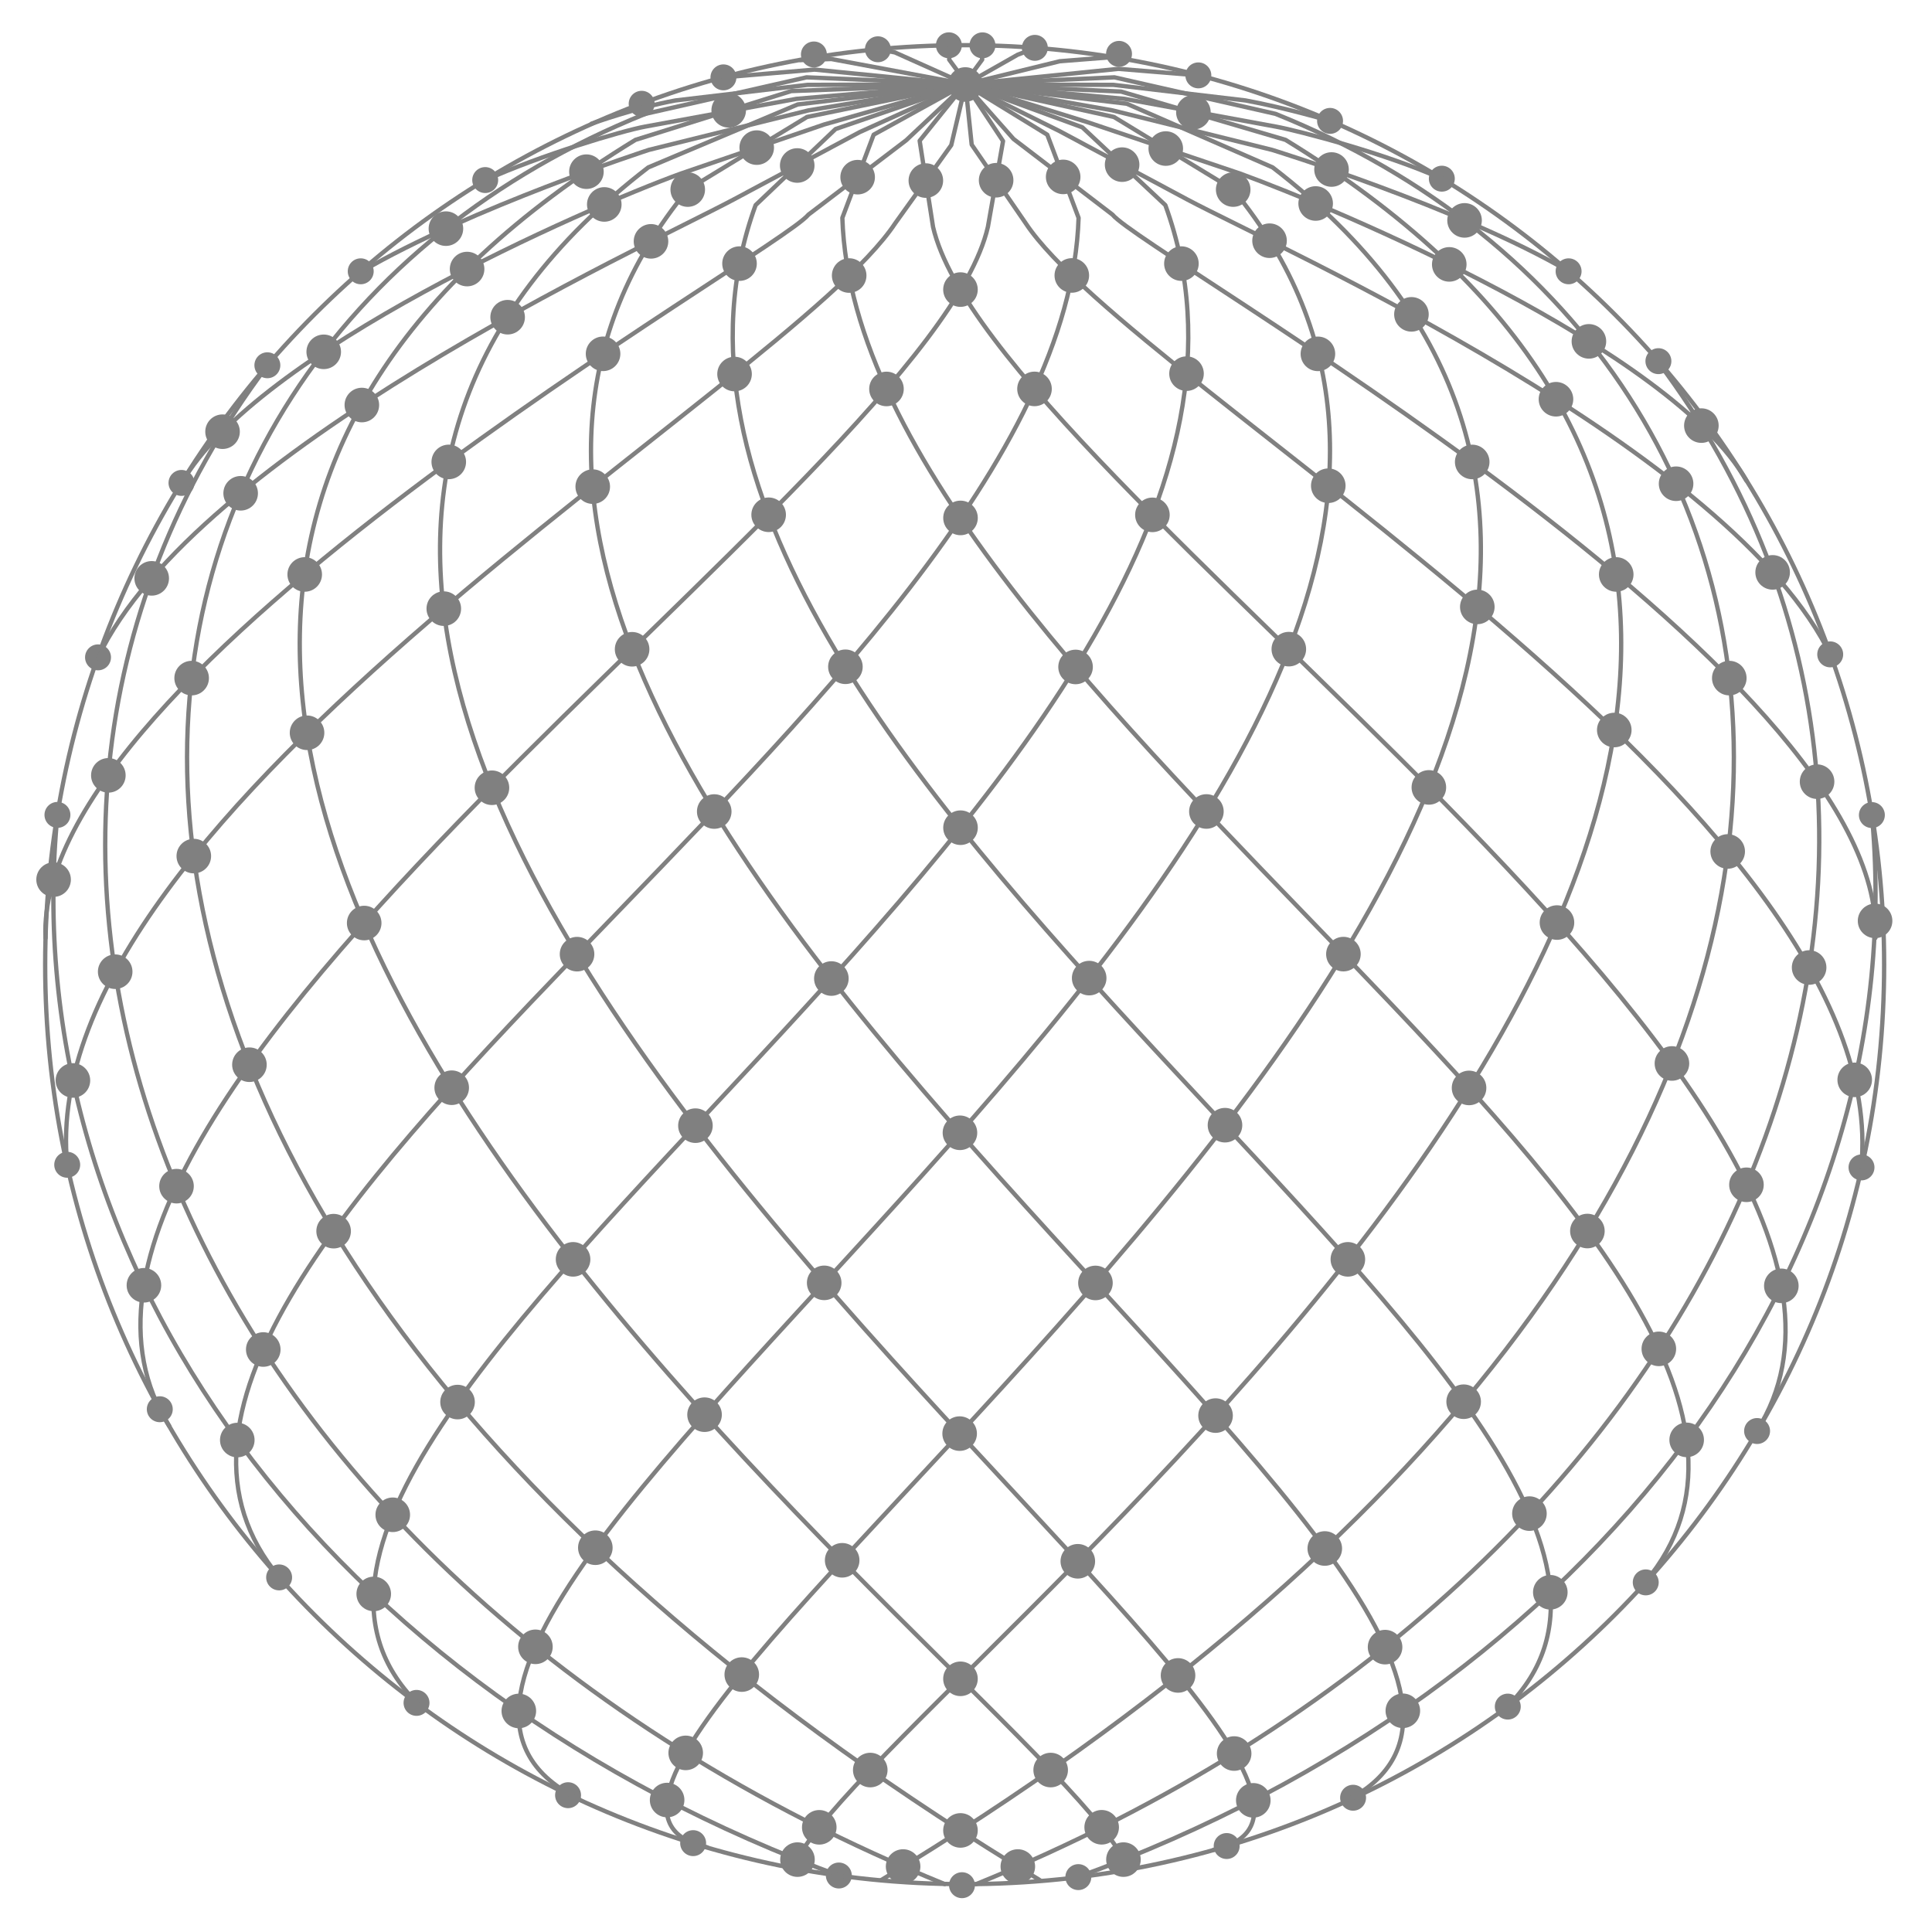
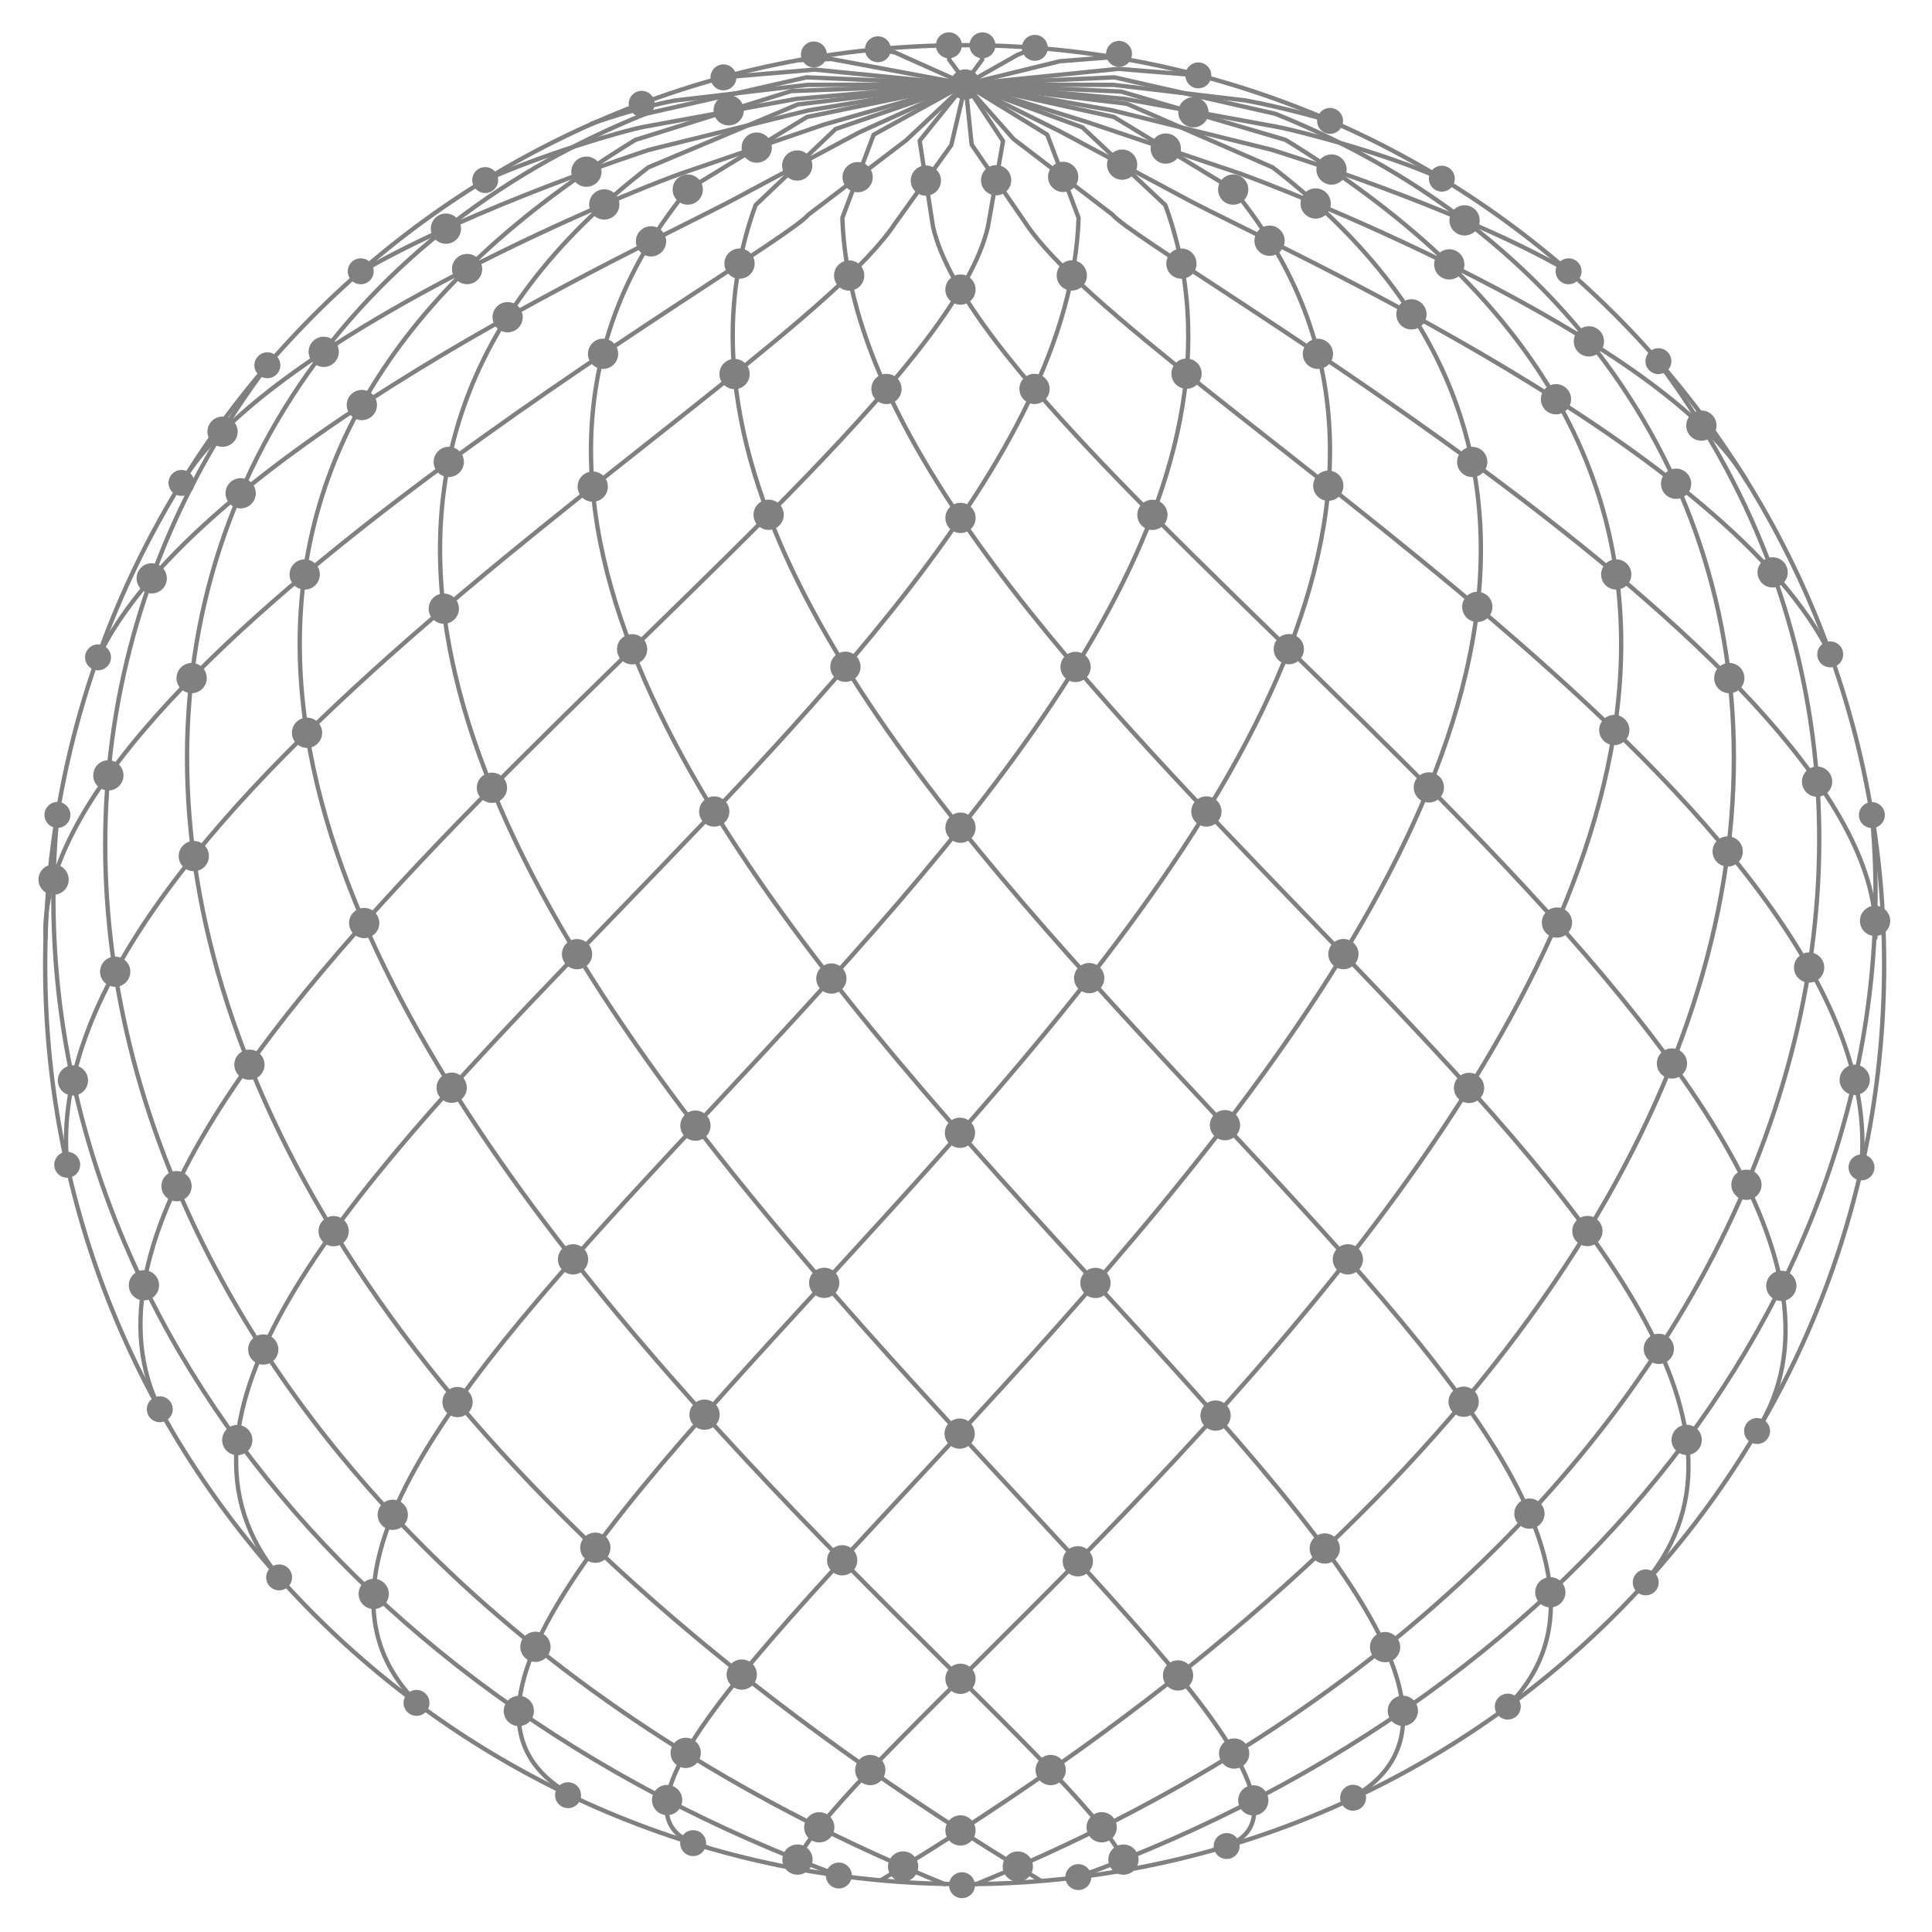
<svg xmlns="http://www.w3.org/2000/svg" width="100%" height="100%" viewBox="-10 -10 447 447">
  <style>
        svg {
            stroke-linecap: round;
            stroke-linejoin: round;
        }

        .bg-sphere,
        .line {
            fill: none;
            stroke: grey;
            stroke-width: 1px;
        }

        .dot {
            fill: grey;
            stroke: none;
-             r: 4px;
+             r: 3.5px;
        }

        .dot-circle {
            fill: grey;
            r: 3px;
        }
    </style>
  <circle class="bg-sphere" cx="213.189" cy="213.189" r="212.739" />
  <g id="dots-circle">
    <circle class="dot dot-circle" cx="209.54" cy="0.48" r="4" />
    <circle class="dot dot-circle" cx="217.31" cy="0.49" r="4" />
    <circle class="dot dot-circle" cx="193.12" cy="1.40" r="4" />
    <circle class="dot dot-circle" cx="229.43" cy="1.07" r="4" />
    <circle class="dot dot-circle" cx="178.309" cy="2.601" r="4" />
    <circle class="dot dot-circle" cx="248.906" cy="2.465" r="4" />
    <circle class="dot dot-circle" cx="267.26" cy="7.44" r="4" />
    <circle class="dot dot-circle" cx="157.38" cy="7.90" r="4" />
    <circle class="dot dot-circle" cx="138.46" cy="14.01" r="4" />
    <circle class="dot dot-circle" cx="297.73" cy="17.97" r="4" />
    <circle class="dot dot-circle" cx="323.59" cy="31.34" r="4" />
    <circle class="dot dot-circle" cx="102.26" cy="31.66" r="4" />
    <circle class="dot dot-circle" cx="73.46" cy="52.77" r="4" />
    <circle class="dot dot-circle" cx="352.92" cy="52.77" r="4" />
    <circle class="dot dot-circle" cx="373.70" cy="73.56" r="4" />
    <circle class="dot dot-circle" cx="51.86" cy="74.51" r="4" />
    <circle class="dot dot-circle" cx="31.99" cy="101.73" r="4" />
    <circle class="dot dot-circle" cx="413.45" cy="141.40" r="4" />
    <circle class="dot dot-circle" cx="12.68" cy="142.09" r="4" />
    <circle class="dot dot-circle" cx="3.29" cy="178.54" r="4" />
    <circle class="dot dot-circle" cx="423.09" cy="178.58" r="4" />
    <circle class="dot dot-circle" cx="5.55" cy="259.49" r="4" />
    <circle class="dot dot-circle" cx="420.69" cy="260.10" r="4" />
    <circle class="dot dot-circle" cx="26.97" cy="316.05" r="4" />
    <circle class="dot dot-circle" cx="396.53" cy="321.09" r="4" />
    <circle class="dot dot-circle" cx="54.58" cy="354.96" r="4" />
    <circle class="dot dot-circle" cx="370.77" cy="356.11" r="4" />
    <circle class="dot dot-circle" cx="86.37" cy="383.99" r="4" />
    <circle class="dot dot-circle" cx="338.85" cy="384.85" r="4" />
    <circle class="dot dot-circle" cx="121.432" cy="405.349" r="4" />
    <circle class="dot dot-circle" cx="303.061" cy="405.937" r="4" />
    <circle class="dot dot-circle" cx="150.37" cy="416.44" r="4" />
    <circle class="dot dot-circle" cx="273.81" cy="417.11" r="4" />
    <circle class="dot dot-circle" cx="184.08" cy="423.93" r="4" />
    <circle class="dot dot-circle" cx="239.49" cy="424.30" r="4" />
    <circle class="dot dot-circle" cx="212.574" cy="426.171" r="4" />
  </g>
  <g id="lines-left">
    <path class="line" d="M213.392,9.547L210.088,23.578L197.135,41.641C172.227,79.342 -2.6,177.654 5.553,259.491" />
    <path class="line" d="M213.397,9.555L222.071,22.643L218.564,42.509C204.832,101.764 -18.553,244.878 29.171,319.947" />
    <path class="line" d="M213.382,9.557L232.304,21.165L239.548,40.401C236.03,151.315 -6.997,281.313 54.636,354.912" />
    <path class="line" d="M213.33,9.533L240.418,19.459L259.619,37.456C306.985,167.544 19.992,317.01 86.419,383.928" />
    <path class="line" d="M275.317,33.86C387.513,170.586 37.27,363.729 123.951,406.221" />
    <path class="line" d="M213.515,9.57L250.683,13.998L284.442,28.728C463.467,166.493 80.603,401.483 153.597,417.406" />
    <path class="line" d="M213.365,9.545L249.384,11.186L287.428,22.361C509.433,158.259 186.167,384.186 173.736,422.053" />
    <path class="line" d="M213.362,9.527L176.81,9.635L146.268,13.241C137.239,14.883 126.852,18.627 126.852,18.627" />
    <path class="line" d="M213.371,9.448L247.835,7.892L285.105,16.339C425.471,72.755 455.613,266.93 193.881,424.985" />
    <path class="line" d="M373.569,73.672C459.092,187.346 394.07,353.413 215.871,425.912" />
    <path class="line" d="M239.486,424.248C358.902,380.813 433.323,281.63 422.983,177.415" />
    <path class="line" d="M0.537,207.004C-2.348,144.969 169.323,49.034 177.056,39.651L199.655,22.458L213.396,9.538" />
    <path class="line" d="M12.628,142.202C35.425,94.31 138.268,47.57 159.649,36.205L188.895,20.571L213.363,9.506" />
    <path class="line" d="M32.043,101.76C49.356,71.385 125.525,38.16 147.499,30.168L180.67,18.807L213.344,9.499" />
    <path class="line" d="M73.556,52.88C98.977,38.041 140.133,24.676 140.133,24.676L177.092,15.528L213.368,9.532" />
    <path class="line" d="M213.351,9.522L174.27,12.87L139.203,19.303C134.015,20.256 114.988,25.907 102.284,31.692" />
    <path class="line" d="M213.321,9.562L178.455,6.102L157.209,7.915" />
    <path class="line" d="M213.29,9.437L182.352,3.659L175.185,3.906" />
    <path class="line" d="M213.313,9.415L197.034,2.124L192.757,1.33" />
    <path class="line" d="M213.47,9.054L209.6,3.784L209.914,0.616" />
    <path class="line" d="M275.317,33.86L247.727,17.064L213.35,9.489" />
  </g>
  <g id="lines-right">
    <path class="line" d="M213.372,9.585L214.815,23.465L227.305,41.641C252.213,79.342 428.783,178.245 420.629,260.082" />
    <path class="line" d="M213.242,9.564L202.778,22.568L205.876,42.509C219.608,101.764 444.198,245.986 396.474,321.055" />
    <path class="line" d="M213.305,9.493L192.136,21.165L184.892,40.401C188.41,151.315 432.313,282.422 370.68,356.021" />
    <path class="line" d="M213.326,9.537L183.321,19.853L164.821,37.456C117.454,167.544 405.231,317.877 338.804,384.795" />
    <path class="line" d="M149.122,33.86C36.926,170.586 387.392,364.559 300.711,407.05" />
    <path class="line" d="M213.364,9.523L174.556,14.165L139.998,28.728C-39.027,166.493 343.816,402.052 270.822,417.975" />
    <path class="line" d="M213.316,9.536L173.044,11.075L137.012,22.361C-84.993,158.259 238.273,384.186 250.704,422.053" />
    <path class="line" d="M213.357,9.543L247.63,9.635L278.172,13.241C287.201,14.883 298.205,18.106 298.205,18.106" />
    <path class="line" d="M213.3,9.457L176.605,7.892L139.334,16.339C-1.031,72.755 -31.173,266.93 230.559,424.985" />
    <path class="line" d="M51.903,74.547C-33.62,188.221 30.37,353.413 208.569,425.912" />
    <path class="line" d="M184.954,424.248C65.538,380.813 -7.011,282.353 3.329,178.138" />
    <path class="line" d="M423.903,207.004C426.787,144.969 255.117,49.034 247.384,39.651L224.503,22.157L213.338,9.551" />
    <path class="line" d="M413.736,141.992C390.939,94.1 286.172,47.57 264.791,36.205L235.158,20.346L213.396,9.539" />
    <path class="line" d="M394.055,101.186C376.742,70.811 298.915,38.16 276.941,30.168L241.61,18.265L213.397,9.514" />
    <path class="line" d="M352.958,52.795C327.537,37.956 284.307,24.676 284.307,24.676L247.348,15.528L213.379,9.539" />
    <path class="line" d="M213.366,9.525L250.17,12.87L285.237,19.303C290.424,20.256 310.866,25.581 323.57,31.366" />
    <path class="line" d="M213.353,9.511L248.761,5.93L267.426,7.45" />
    <path class="line" d="M213.353,9.507L235.196,4.169L247.626,3.196" />
    <path class="line" d="M213.382,9.506L225.434,2.67L229.425,1.116" />
    <path class="line" d="M213.376,9.053L217.246,3.783L216.932,0.616" />
    <path class="line" d="M149.122,33.86L176.713,17.064L213.328,9.528" />
  </g>
  <g id="dots">
    <circle class="dot" cx="213.34" cy="9.55" r="4" />
    <circle class="dot" cx="204.21" cy="31.78" r="4" />
    <circle class="dot" cx="186.47" cy="53.75" r="4" />
    <circle class="dot" cx="159.95" cy="76.54" r="4" />
    <circle class="dot" cx="127.14" cy="102.59" r="4" />
    <circle class="dot" cx="92.68" cy="130.82" r="4" />
    <circle class="dot" cx="61.04" cy="159.54" r="4" />
    <circle class="dot" cx="34.84" cy="188.07" r="4" />
    <circle class="dot" cx="16.65" cy="214.82" r="4" />
    <circle class="dot" cx="6.87" cy="239.98" r="4" />
    <circle class="dot" cx="220.47" cy="31.70" r="4" />
    <circle class="dot" cx="212.22" cy="57.00" r="4" />
    <circle class="dot" cx="195.10" cy="79.99" r="4" />
    <circle class="dot" cx="167.84" cy="109.10" r="4" />
    <circle class="dot" cx="136.25" cy="140.22" r="4" />
    <circle class="dot" cx="103.82" cy="172.26" r="4" />
    <circle class="dot" cx="74.26" cy="203.56" r="4" />
    <circle class="dot" cx="47.71" cy="236.34" r="4" />
    <circle class="dot" cx="30.84" cy="264.44" r="4" />
    <circle class="dot" cx="23.30" cy="287.37" r="4" />
    <circle class="dot" cx="237.98" cy="53.73" r="4" />
    <circle class="dot" cx="229.35" cy="79.98" r="4" />
    <circle class="dot" cx="212.23" cy="109.83" r="4" />
    <circle class="dot" cx="185.60" cy="144.27" r="4" />
    <circle class="dot" cx="155.25" cy="177.76" r="4" />
    <circle class="dot" cx="123.51" cy="210.76" r="4" />
    <circle class="dot" cx="94.51" cy="241.66" r="4" />
    <circle class="dot" cx="67.19" cy="274.85" r="4" />
    <circle class="dot" cx="50.91" cy="302.23" r="4" />
    <circle class="dot" cx="44.90" cy="323.18" r="4" />
    <circle class="dot" cx="235.98" cy="30.93" r="4" />
    <circle class="dot" cx="264.52" cy="76.45" r="4" />
    <circle class="dot" cx="256.63" cy="109.12" r="4" />
    <circle class="dot" cx="238.85" cy="144.31" r="4" />
    <circle class="dot" cx="212.23" cy="181.50" r="4" />
    <circle class="dot" cx="182.35" cy="216.40" r="4" />
    <circle class="dot" cx="150.90" cy="250.44" r="4" />
    <circle class="dot" cx="122.59" cy="281.37" r="4" />
    <circle class="dot" cx="95.86" cy="314.39" r="4" />
    <circle class="dot" cx="80.87" cy="340.47" r="4" />
    <circle class="dot" cx="76.47" cy="358.78" r="4" />
    <circle class="dot" cx="263.34" cy="50.99" r="4" />
    <circle class="dot" cx="249.62" cy="28.09" r="4" />
    <circle class="dot" cx="275.32" cy="33.86" r="4" />
    <circle class="dot" cx="297.32" cy="102.38" r="4" />
    <circle class="dot" cx="288.19" cy="140.19" r="4" />
    <circle class="dot" cx="269.12" cy="177.75" r="4" />
    <circle class="dot" cx="242.00" cy="216.30" r="4" />
    <circle class="dot" cx="212.10" cy="252.09" r="4" />
    <circle class="dot" cx="180.69" cy="286.81" r="4" />
    <circle class="dot" cx="153.01" cy="317.31" r="4" />
    <circle class="dot" cx="127.74" cy="348.09" r="4" />
    <circle class="dot" cx="113.88" cy="371.02" r="4" />
    <circle class="dot" cx="110.04" cy="385.86" r="4" />
    <circle class="dot" cx="294.92" cy="71.87" r="4" />
    <circle class="dot" cx="283.73" cy="45.69" r="4" />
    <circle class="dot" cx="331.80" cy="130.42" r="4" />
    <circle class="dot" cx="320.59" cy="172.18" r="4" />
    <circle class="dot" cx="300.82" cy="210.75" r="4" />
    <circle class="dot" cx="273.42" cy="250.33" r="4" />
    <circle class="dot" cx="243.45" cy="286.83" r="4" />
    <circle class="dot" cx="212.03" cy="321.69" r="4" />
    <circle class="dot" cx="184.85" cy="351.00" r="4" />
    <circle class="dot" cx="161.62" cy="377.44" r="4" />
    <circle class="dot" cx="148.65" cy="395.56" r="4" />
    <circle class="dot" cx="144.35" cy="406.47" r="4" />
    <circle class="dot" cx="330.62" cy="96.88" r="4" />
    <circle class="dot" cx="316.56" cy="62.73" r="4" />
    <circle class="dot" cx="294.40" cy="37.08" r="4" />
    <circle class="dot" cx="363.49" cy="158.90" r="4" />
    <circle class="dot" cx="350.23" cy="203.45" r="4" />
    <circle class="dot" cx="329.89" cy="241.71" r="4" />
    <circle class="dot" cx="301.85" cy="281.37" r="4" />
    <circle class="dot" cx="271.24" cy="317.52" r="4" />
    <circle class="dot" cx="239.37" cy="351.23" r="4" />
    <circle class="dot" cx="212.22" cy="378.42" r="4" />
    <circle class="dot" cx="191.35" cy="399.53" r="4" />
    <circle class="dot" cx="179.55" cy="412.78" r="4" />
    <circle class="dot" cx="174.51" cy="420.25" r="4" />
    <circle class="dot" cx="363.94" cy="122.91" r="4" />
    <circle class="dot" cx="350.00" cy="82.37" r="4" />
    <circle class="dot" cx="325.31" cy="51.17" r="4" />
    <circle class="dot" cx="298.07" cy="29.22" r="4" />
    <circle class="dot" cx="266.112" cy="15.969" r="4" />
    <circle class="dot" cx="389.73" cy="187.00" r="4" />
    <circle class="dot" cx="376.83" cy="236.05" r="4" />
    <circle class="dot" cx="357.27" cy="274.82" r="4" />
    <circle class="dot" cx="328.64" cy="314.31" r="4" />
    <circle class="dot" cx="296.51" cy="348.27" r="4" />
    <circle class="dot" cx="262.56" cy="377.64" r="4" />
    <circle class="dot" cx="233.09" cy="399.53" r="4" />
    <circle class="dot" cx="212.22" cy="413.50" r="4" />
    <circle class="dot" cx="198.95" cy="421.85" r="4" />
    <circle class="dot" cx="390.10" cy="146.89" r="4" />
    <circle class="dot" cx="377.79" cy="101.92" r="4" />
    <circle class="dot" cx="357.62" cy="68.98" r="4" />
    <circle class="dot" cx="328.85" cy="40.99" r="4" />
    <circle class="dot" cx="408.57" cy="213.85" r="4" />
    <circle class="dot" cx="394.07" cy="264.12" r="4" />
    <circle class="dot" cx="373.80" cy="302.08" r="4" />
    <circle class="dot" cx="343.86" cy="340.20" r="4" />
    <circle class="dot" cx="310.46" cy="371.09" r="4" />
    <circle class="dot" cx="275.54" cy="395.71" r="4" />
    <circle class="dot" cx="244.89" cy="412.77" r="4" />
    <circle class="dot" cx="225.49" cy="421.85" r="4" />
    <circle class="dot" cx="410.41" cy="170.85" r="4" />
    <circle class="dot" cx="400.13" cy="122.43" r="4" />
    <circle class="dot" cx="383.64" cy="88.47" r="4" />
    <circle class="dot" cx="419.12" cy="239.84" r="4" />
    <circle class="dot" cx="402.14" cy="287.50" r="4" />
    <circle class="dot" cx="380.24" cy="323.14" r="4" />
    <circle class="dot" cx="348.69" cy="358.40" r="4" />
    <circle class="dot" cx="314.57" cy="385.82" r="4" />
    <circle class="dot" cx="279.97" cy="406.54" r="4" />
    <circle class="dot" cx="249.93" cy="420.25" r="4" />
    <circle class="dot" cx="423.83" cy="203.06" r="4" />
    <circle class="dot" cx="188.43" cy="30.99" r="4" />
    <circle class="dot" cx="161.10" cy="50.99" r="4" />
    <circle class="dot" cx="129.53" cy="71.86" r="4" />
    <circle class="dot" cx="93.83" cy="96.87" r="4" />
    <circle class="dot" cx="60.50" cy="122.91" r="4" />
    <circle class="dot" cx="34.34" cy="146.89" r="4" />
    <circle class="dot" cx="15.07" cy="169.39" r="4" />
    <circle class="dot" cx="2.40" cy="193.51" r="4" />
    <circle class="dot" cx="174.45" cy="28.29" r="4" />
    <circle class="dot" cx="140.62" cy="45.84" r="4" />
    <circle class="dot" cx="107.45" cy="63.39" r="4" />
    <circle class="dot" cx="73.72" cy="83.71" r="4" />
    <circle class="dot" cx="45.68" cy="104.13" r="4" />
    <circle class="dot" cx="25.10" cy="123.81" r="4" />
    <circle class="dot" cx="129.81" cy="37.30" r="4" />
    <circle class="dot" cx="98.07" cy="52.25" r="4" />
    <circle class="dot" cx="64.90" cy="71.40" r="4" />
    <circle class="dot" cx="41.49" cy="89.88" r="4" />
    <circle class="dot" cx="165.08" cy="24.15" r="4" />
    <circle class="dot" cx="125.68" cy="29.72" r="4" />
    <circle class="dot" cx="93.17" cy="42.90" r="4" />
    <circle class="dot" cx="158.599" cy="15.521" r="4" />
    <circle class="dot" cx="259.72" cy="24.37" r="4" />
    <circle class="dot" cx="149.12" cy="33.86" r="4" />
  </g>
</svg>
